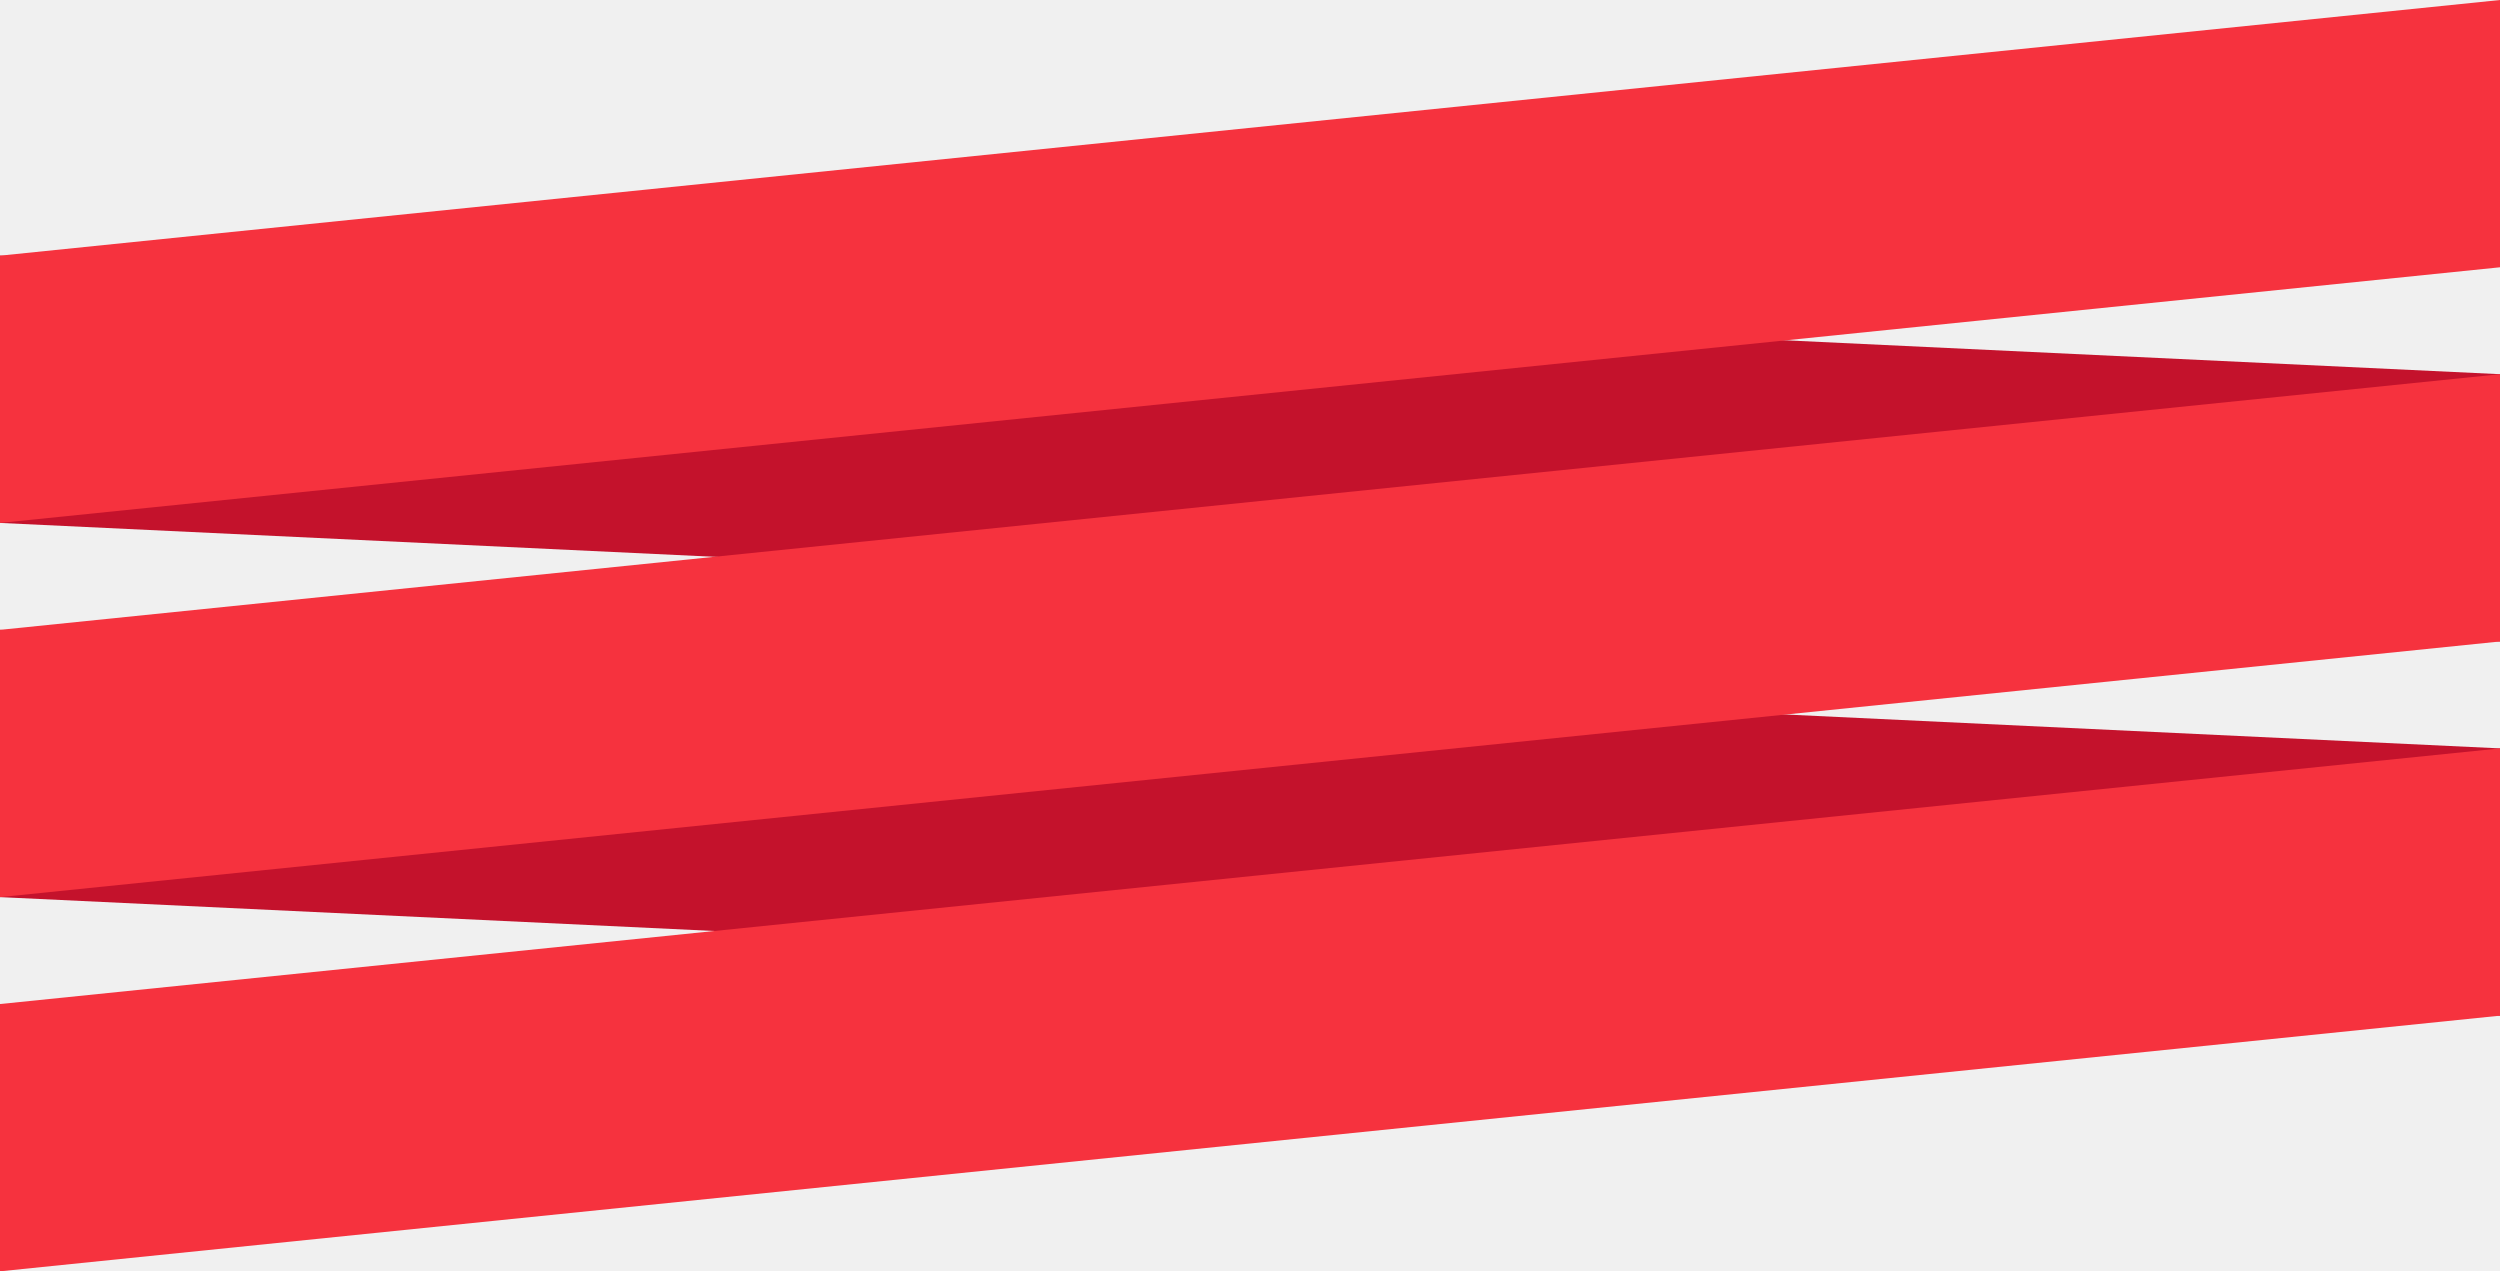
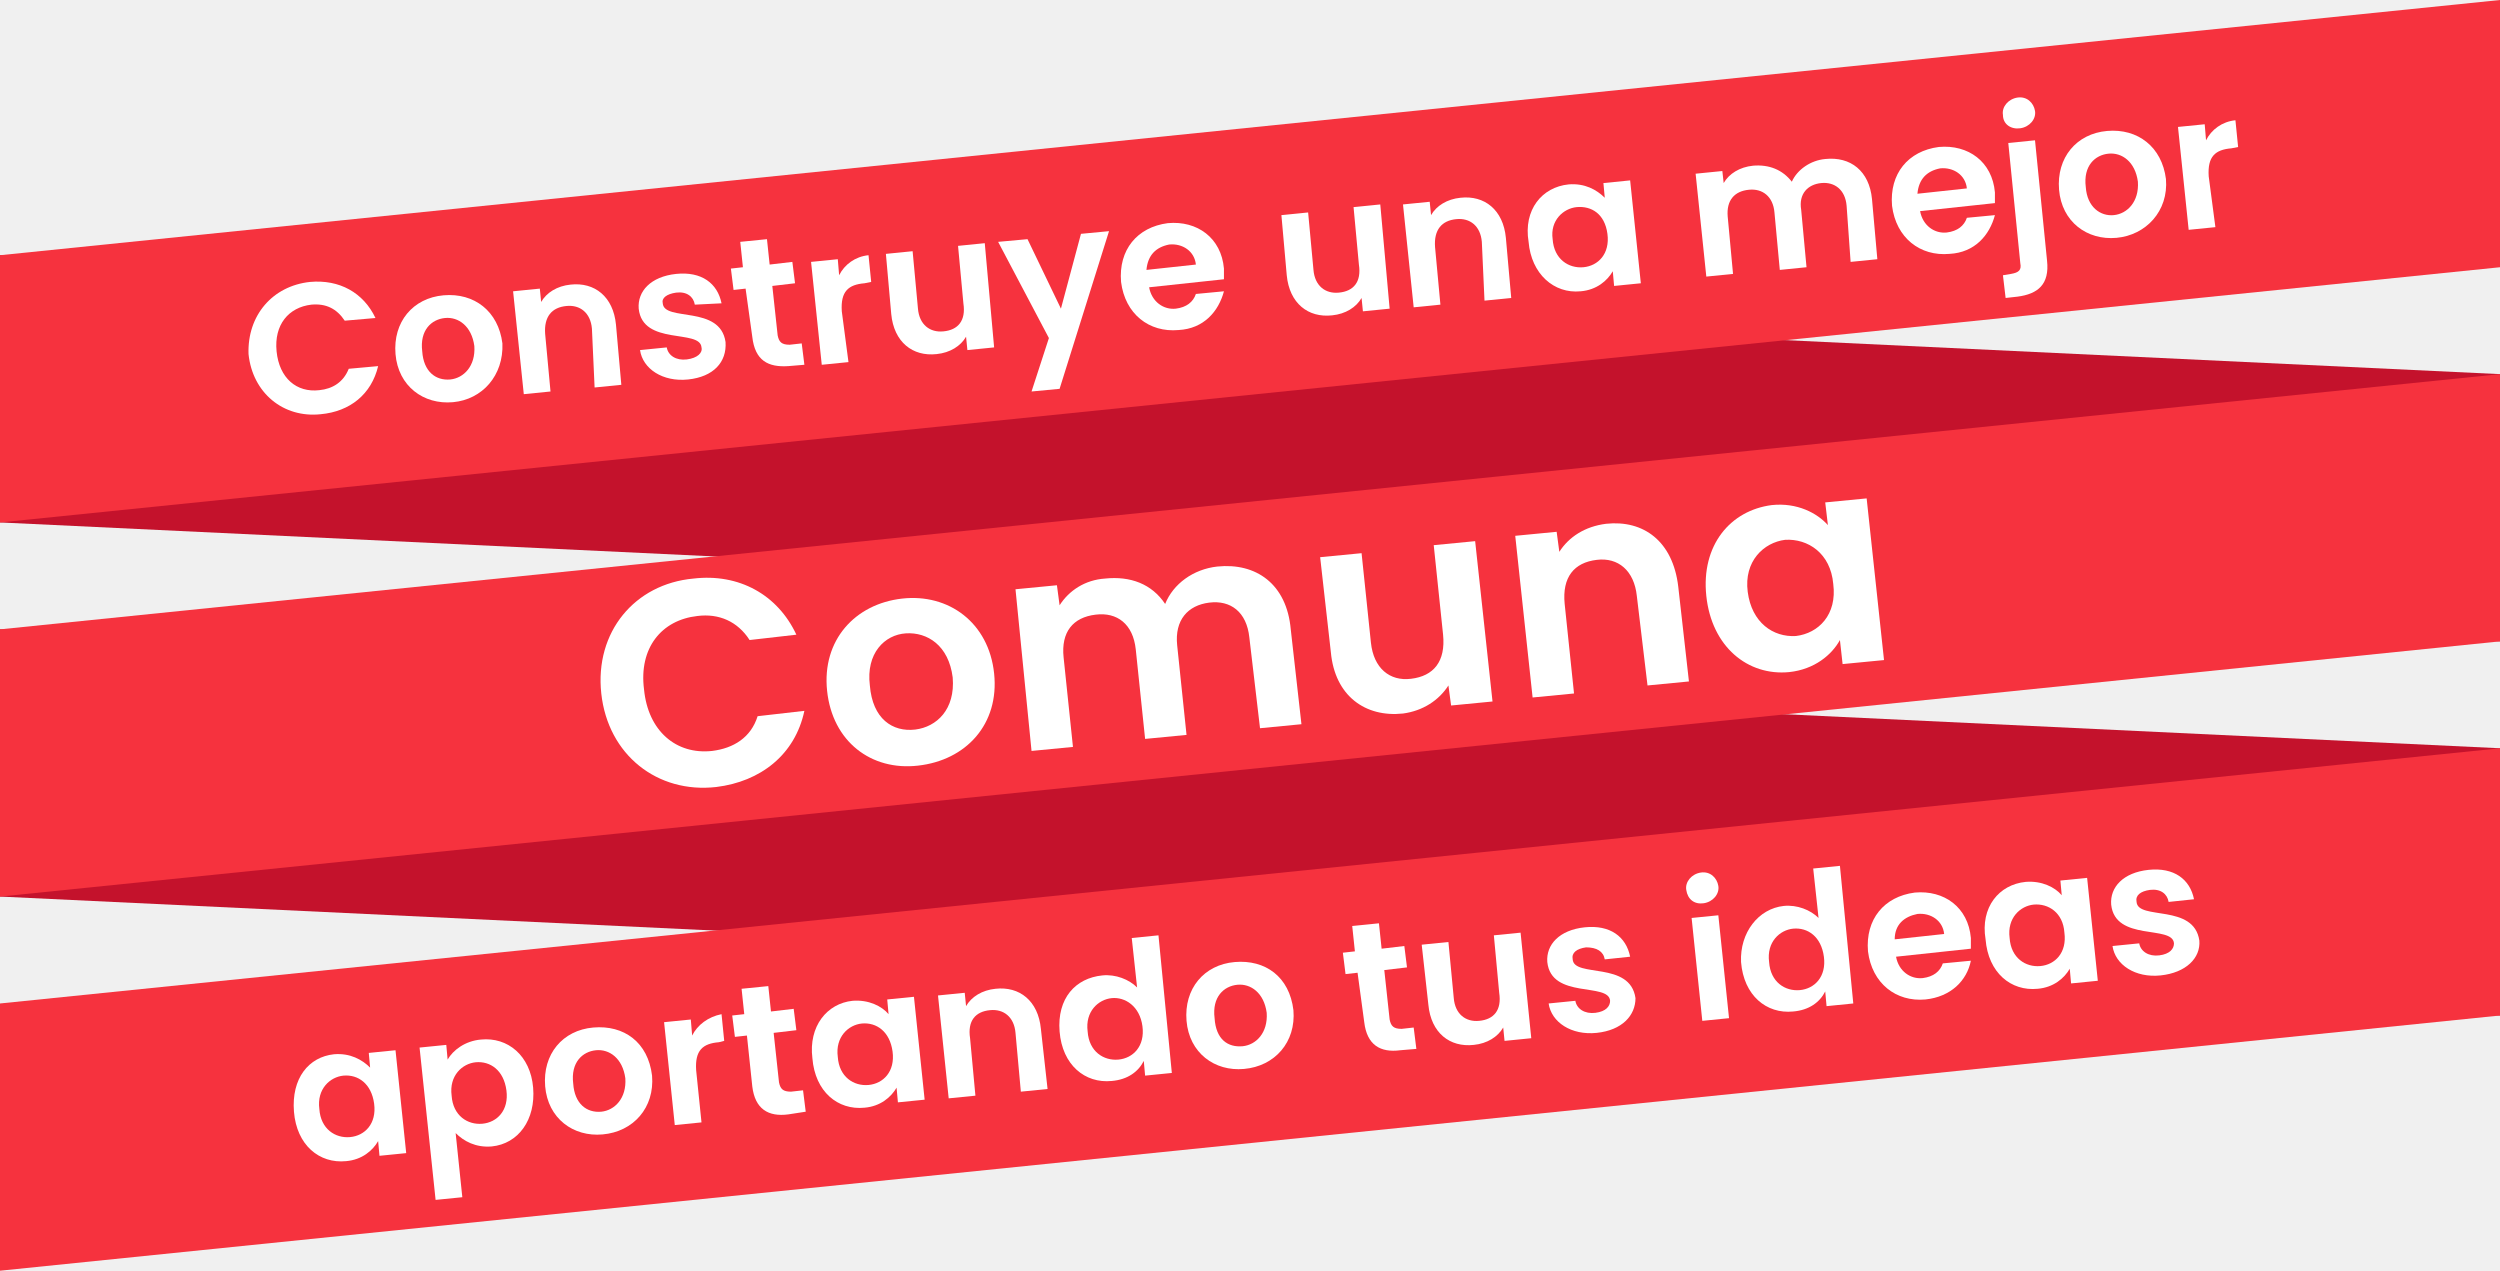
- <svg xmlns="http://www.w3.org/2000/svg" version="1.1" id="_x2014_ÎÓÈ_x5F_12" x="0px" y="0px" viewBox="0 0 187.07 95.1" style="enable-background:new 0 0 187.07 95.1;" xml:space="preserve">
+ <svg xmlns="http://www.w3.org/2000/svg" version="1.1" id="_x2014_ÎÓÈ_x5F_12" x="0px" y="0px" viewBox="0 0 187.1 95.1" style="enable-background:new 0 0 187.1 95.1;" xml:space="preserve">
  <style type="text/css">
	.st0{fill:#C4122C;}
	.st1{fill:#F6323E;}
+ 	.st2{fill:#FFFFFF;}
</style>
-   <polygon class="st0" points="187.07,48 0,39.13 0,19.13 187.07,28 " />
-   <polygon class="st0" points="187.07,76 0,67.13 0,47.13 187.07,56 " />
-   <polygon class="st1" points="187.07,48 0,67.13 0,47.13 187.07,28 " />
-   <polygon class="st1" points="187.07,76 0,95.13 0,75.13 187.07,56 " />
-   <polygon class="st1" points="187.07,20 0,39.13 0,19.13 187.07,0 " />
+   <polygon class="st0" points="187.1,48 0,39.1 0,19.1 187.1,28 " />
+   <polygon class="st0" points="187.1,76 0,67.1 0,47.1 187.1,56 " />
+   <polygon class="st1" points="187.1,48 0,67.1 0,47.1 187.1,28 " />
+   <polygon class="st1" points="187.1,76 0,95.1 0,75.1 187.1,56 " />
+   <polygon class="st1" points="187.1,20 0,39.1 0,19.1 187.1,0 " />
+   <g>
+     <path class="st2" d="M23.2,21.1c2.2-0.2,4,0.8,4.9,2.7L25.8,24c-0.6-0.9-1.4-1.3-2.5-1.2c-1.7,0.2-2.8,1.5-2.6,3.5   c0.2,2,1.5,3.1,3.2,2.9c1-0.1,1.8-0.6,2.2-1.6l2.2-0.2c-0.5,2.1-2.1,3.4-4.3,3.6c-2.8,0.3-5.1-1.6-5.4-4.5   C18.5,23.6,20.4,21.4,23.2,21.1z" />
+     <path class="st2" d="M33.9,30.1c-2.2,0.2-4.1-1.2-4.3-3.6c-0.2-2.4,1.3-4.2,3.6-4.4s4.1,1.2,4.4,3.6C37.7,28.1,36.1,29.9,33.9,30.1   z M33.7,28.4c1-0.1,1.9-1,1.8-2.5c-0.2-1.5-1.2-2.2-2.2-2.1c-1,0.1-1.9,0.9-1.7,2.5C31.7,27.8,32.6,28.5,33.7,28.4z" />
+     <path class="st2" d="M44.3,24.6c-0.1-1.2-0.9-1.8-1.9-1.7c-1.1,0.1-1.7,0.8-1.6,2.1l0.4,4.3l-2,0.2l-0.8-7.7l2-0.2l0.1,1   c0.4-0.7,1.2-1.2,2.2-1.3c1.8-0.2,3.2,0.9,3.4,3l0.4,4.5l-2,0.2L44.3,24.6z" />
+     <path class="st2" d="M51.5,28.4c-1.9,0.2-3.4-0.8-3.6-2.2l2-0.2c0.1,0.6,0.7,1,1.5,0.9c0.8-0.1,1.2-0.5,1.1-0.9   c-0.1-1.4-4.4-0.1-4.7-2.9c-0.1-1.3,0.9-2.4,2.8-2.6c1.9-0.2,3.1,0.7,3.4,2.2L52,22.8c-0.1-0.6-0.6-1-1.4-0.9   c-0.7,0.1-1.1,0.4-1,0.8c0.1,1.4,4.3,0.1,4.7,2.9C54.4,27.1,53.4,28.2,51.5,28.4z" />
+     <path class="st2" d="M55.8,21.6l-0.9,0.1l-0.2-1.6l0.9-0.1l-0.2-1.9l2-0.2l0.2,1.9l1.7-0.2l0.2,1.6l-1.7,0.2l0.4,3.7   c0.1,0.5,0.3,0.7,0.9,0.7l0.9-0.1l0.2,1.6l-1.2,0.1c-1.5,0.1-2.5-0.4-2.7-2.2L55.8,21.6z" />
+     <path class="st2" d="M63.5,27.1l-2,0.2l-0.8-7.7l2-0.2l0.1,1.2c0.4-0.8,1.2-1.4,2.2-1.5l0.2,2l-0.5,0.1c-1.2,0.1-1.8,0.6-1.7,2.1   L63.5,27.1z" />
+     <path class="st2" d="M74.4,26l-2,0.2l-0.1-1c-0.4,0.7-1.2,1.2-2.2,1.3c-1.8,0.2-3.2-0.9-3.4-3L66.3,19l2-0.2l0.4,4.3   c0.1,1.2,0.9,1.8,1.9,1.7c1.1-0.1,1.7-0.8,1.5-2.1l-0.4-4.3l2-0.2L74.4,26z" />
+     <path class="st2" d="M80.9,17.5l2.1-0.2l-3.7,11.8l-2.1,0.2l1.3-4l-3.8-7.2l2.2-0.2l2.5,5.2L80.9,17.5z" />
+     <path class="st2" d="M88.2,24.7c-2.2,0.2-4-1.2-4.3-3.6c-0.2-2.4,1.2-4.1,3.5-4.4c2.2-0.2,4,1.1,4.2,3.4c0,0.3,0,0.5,0,0.8   l-5.6,0.6c0.2,1.1,1.1,1.7,2,1.6c0.8-0.1,1.3-0.5,1.5-1.1l2.1-0.2C91.2,23.3,90.1,24.6,88.2,24.7z M85.8,20.2l3.7-0.4   c-0.1-1-1-1.6-2-1.5C86.5,18.5,85.9,19.1,85.8,20.2z" />
+     <path class="st2" d="M104,23.1l-2,0.2l-0.1-1c-0.4,0.7-1.2,1.2-2.2,1.3c-1.8,0.2-3.2-0.9-3.4-3l-0.4-4.5l2-0.2l0.4,4.3   c0.1,1.2,0.9,1.8,1.9,1.7c1.1-0.1,1.7-0.8,1.5-2.1l-0.4-4.3l2-0.2L104,23.1z" />
+     <path class="st2" d="M110.9,18.1c-0.1-1.2-0.9-1.8-1.9-1.7c-1.1,0.1-1.7,0.8-1.6,2.1l0.4,4.3l-2,0.2l-0.8-7.7l2-0.2l0.1,1   c0.4-0.7,1.2-1.2,2.2-1.3c1.8-0.2,3.2,0.9,3.4,3l0.4,4.5l-2,0.2L110.9,18.1z" />
+     <path class="st2" d="M117.4,13.8c1.2-0.1,2.1,0.4,2.7,1l-0.1-1.1l2-0.2l0.8,7.7l-2,0.2l-0.1-1.1c-0.4,0.7-1.2,1.4-2.4,1.5   c-2,0.2-3.7-1.3-3.9-3.7C114,15.7,115.4,14,117.4,13.8z M118,15.5c-1,0.1-2,1-1.8,2.4c0.1,1.5,1.2,2.2,2.3,2.1c1.1-0.1,2-1,1.8-2.5   S119.1,15.4,118,15.5z" />
+     <path class="st2" d="M138.2,15.4c-0.1-1.2-0.9-1.8-1.9-1.7c-1,0.1-1.7,0.8-1.5,2l0.4,4.3l-2,0.2l-0.4-4.3c-0.1-1.2-0.9-1.8-1.9-1.7   c-1.1,0.1-1.7,0.8-1.6,2l0.4,4.3l-2,0.2l-0.8-7.7l2-0.2l0.1,0.9c0.4-0.7,1.2-1.2,2.2-1.3c1.2-0.1,2.2,0.3,2.9,1.2   c0.4-0.9,1.4-1.6,2.5-1.7c1.9-0.2,3.3,0.9,3.5,3l0.4,4.5l-2,0.2L138.2,15.4z" />
+     <path class="st2" d="M145.9,19c-2.2,0.2-4-1.2-4.3-3.6c-0.2-2.4,1.2-4.1,3.5-4.4c2.2-0.2,4,1.1,4.2,3.4c0,0.3,0,0.5,0,0.8l-5.6,0.6   c0.2,1.1,1.1,1.7,2,1.6c0.8-0.1,1.3-0.5,1.5-1.1l2.1-0.2C148.9,17.6,147.8,18.9,145.9,19z M143.5,14.5l3.7-0.4c-0.1-1-1-1.6-2-1.5   C144.2,12.8,143.6,13.4,143.5,14.5z" />
+     <path class="st2" d="M149.9,8.6c-0.1-0.6,0.4-1.2,1.1-1.3c0.7-0.1,1.2,0.4,1.3,1c0.1,0.6-0.4,1.2-1.1,1.3   C150.5,9.7,149.9,9.3,149.9,8.6z M152.3,10.5l0.9,9c0.2,1.8-0.7,2.5-2.2,2.7l-0.9,0.1l-0.2-1.7l0.6-0.1c0.6-0.1,0.8-0.3,0.7-0.8   l-0.9-9L152.3,10.5z" />
+     <path class="st2" d="M158.4,17.8c-2.2,0.2-4.1-1.2-4.3-3.6c-0.2-2.4,1.3-4.2,3.6-4.4s4.1,1.2,4.4,3.6   C162.3,15.8,160.6,17.6,158.4,17.8z M158.2,16.1c1-0.1,1.9-1,1.8-2.5c-0.2-1.5-1.2-2.2-2.2-2.1c-1,0.1-1.9,0.9-1.7,2.5   C156.2,15.5,157.2,16.2,158.2,16.1z" />
+     <path class="st2" d="M165.8,17l-2,0.2l-0.8-7.7l2-0.2l0.1,1.2c0.4-0.8,1.2-1.4,2.2-1.5l0.2,2l-0.5,0.1c-1.2,0.1-1.8,0.6-1.7,2.1   L165.8,17z" />
+   </g>
+   <g>
+     <path class="st2" d="M51.9,43.3c3.4-0.4,6.3,1.2,7.7,4.2l-3.5,0.4c-0.9-1.4-2.3-2-3.9-1.8c-2.7,0.3-4.4,2.4-4,5.5   c0.3,3.1,2.4,4.9,5.1,4.6c1.6-0.2,2.9-1,3.4-2.6l3.5-0.4c-0.7,3.3-3.3,5.3-6.6,5.7c-4.4,0.5-8.1-2.4-8.6-7   C44.5,47.3,47.5,43.7,51.9,43.3z" />
+     <path class="st2" d="M68.7,57.3c-3.5,0.4-6.4-1.8-6.8-5.6c-0.4-3.8,2.1-6.5,5.6-6.9c3.5-0.4,6.5,1.8,6.9,5.6   C74.8,54.2,72.3,56.9,68.7,57.3z M68.5,54.6c1.6-0.2,3-1.5,2.8-3.9c-0.3-2.4-1.9-3.4-3.5-3.3s-3,1.5-2.7,3.9   C65.3,53.8,66.8,54.8,68.5,54.6z" />
+     <path class="st2" d="M93.5,47.7c-0.2-1.9-1.4-2.8-3-2.6c-1.6,0.2-2.6,1.3-2.4,3.2l0.7,6.7l-3.1,0.3l-0.7-6.7   c-0.2-1.9-1.4-2.8-3-2.6c-1.7,0.2-2.6,1.3-2.4,3.2l0.7,6.7l-3.1,0.3L76,44.1l3.1-0.3l0.2,1.5c0.7-1.1,1.9-1.9,3.4-2   c1.9-0.2,3.5,0.4,4.5,1.9c0.6-1.5,2.1-2.6,3.9-2.8c2.9-0.3,5.2,1.3,5.5,4.7l0.8,7.1l-3.1,0.3L93.5,47.7z" />
+     <path class="st2" d="M111.7,52.5l-3.1,0.3l-0.2-1.5c-0.7,1.1-1.9,1.9-3.4,2.1c-2.8,0.3-5.1-1.3-5.4-4.6l-0.8-7.1l3.1-0.3l0.7,6.7   c0.2,1.9,1.4,2.9,3,2.7c1.7-0.2,2.6-1.3,2.4-3.3l-0.7-6.7l3.1-0.3L111.7,52.5z" />
+     <path class="st2" d="M122.5,44.6c-0.2-1.9-1.4-2.9-3-2.7c-1.7,0.2-2.6,1.3-2.4,3.3l0.7,6.7l-3.1,0.3l-1.3-12.1l3.1-0.3l0.2,1.5   c0.7-1.1,1.9-1.9,3.5-2.1c2.8-0.3,5,1.3,5.4,4.7l0.8,7.1l-3.1,0.3L122.5,44.6z" />
+     <path class="st2" d="M132.6,37.8c1.9-0.2,3.4,0.6,4.2,1.5l-0.2-1.7l3.1-0.3l1.3,12.1l-3.1,0.3l-0.2-1.8c-0.6,1.1-1.9,2.2-3.8,2.4   c-3.1,0.3-5.8-1.9-6.2-5.7C127.3,40.8,129.5,38.2,132.6,37.8z M133.6,40.4c-1.6,0.2-3.1,1.6-2.8,3.9s1.9,3.4,3.6,3.3   c1.7-0.2,3.1-1.6,2.8-3.9C137,41.4,135.3,40.3,133.6,40.4z" />
+   </g>
+   <g>
+     <g>
+       <path class="st2" d="M25,78.9c1.2-0.1,2.1,0.4,2.7,1l-0.1-1.1l2-0.2l0.8,7.7l-2,0.2l-0.1-1.1c-0.4,0.7-1.2,1.4-2.4,1.5    c-2,0.2-3.7-1.2-3.9-3.7S23.1,79.1,25,78.9z M25.7,80.5c-1,0.1-2,1-1.8,2.5c0.1,1.5,1.2,2.2,2.3,2.1c1.1-0.1,2-1,1.8-2.5    C27.8,81.1,26.8,80.4,25.7,80.5z" />
+       <path class="st2" d="M36,77.8c2-0.2,3.7,1.2,3.9,3.6s-1.1,4.2-3.1,4.4c-1.2,0.1-2.1-0.4-2.7-1l0.5,4.8l-2,0.2l-1.2-11.4l2-0.2    l0.1,1.1C33.9,78.6,34.8,77.9,36,77.8z M35.6,79.5c-1,0.1-2,1-1.8,2.5c0.1,1.5,1.2,2.2,2.3,2.1c1.1-0.1,2-1,1.8-2.5    C37.7,80.1,36.7,79.4,35.6,79.5z" />
+       <path class="st2" d="M45.1,84.9c-2.2,0.2-4.1-1.2-4.3-3.6c-0.2-2.4,1.3-4.2,3.6-4.4s4.1,1.1,4.4,3.6C49,82.9,47.4,84.7,45.1,84.9z     M45,83.2c1-0.1,1.9-1,1.8-2.5c-0.2-1.5-1.2-2.2-2.2-2.1s-1.9,0.9-1.7,2.5C43,82.6,43.9,83.3,45,83.2z" />
+       <path class="st2" d="M52.5,84l-2,0.2l-0.8-7.7l2-0.2l0.1,1.2c0.4-0.8,1.2-1.4,2.2-1.6l0.2,2L53.8,78c-1.2,0.1-1.8,0.6-1.7,2.1    L52.5,84z" />
+       <path class="st2" d="M55.9,77.5L55,77.6L54.8,76l0.9-0.1L55.5,74l2-0.2l0.2,1.9l1.7-0.2l0.2,1.6l-1.7,0.2l0.4,3.7    c0.1,0.5,0.3,0.7,0.9,0.7l0.9-0.1l0.2,1.6L59,83.4c-1.5,0.2-2.5-0.4-2.7-2.1L55.9,77.5z" />
+       <path class="st2" d="M63.8,74.9c1.2-0.1,2.2,0.4,2.7,1l-0.1-1.1l2-0.2l0.8,7.7l-2,0.2l-0.1-1.1c-0.4,0.7-1.2,1.4-2.4,1.5    c-2,0.2-3.7-1.2-3.9-3.7C60.5,76.8,61.9,75.1,63.8,74.9z M64.5,76.6c-1,0.1-2,1-1.8,2.5c0.1,1.5,1.2,2.2,2.3,2.1    c1.1-0.1,2-1,1.8-2.5C66.6,77.2,65.6,76.5,64.5,76.6z" />
+       <path class="st2" d="M76,77.3c-0.1-1.2-0.9-1.8-1.9-1.7c-1.1,0.1-1.7,0.8-1.5,2.1l0.4,4.3l-2,0.2l-0.8-7.7l2-0.2l0.1,1    c0.4-0.7,1.2-1.2,2.2-1.3c1.8-0.2,3.2,0.9,3.4,3l0.5,4.5l-2,0.2L76,77.3z" />
+       <path class="st2" d="M82.5,73c1-0.1,2,0.3,2.6,0.9l-0.4-3.7l2-0.2l1,10.3l-2,0.2l-0.1-1.1c-0.4,0.8-1.2,1.4-2.4,1.5    c-2,0.2-3.7-1.2-3.9-3.7S80.5,73.2,82.5,73z M83.2,74.7c-1,0.1-2,1-1.8,2.5c0.1,1.5,1.2,2.2,2.3,2.1c1.1-0.1,2-1,1.8-2.5    C85.3,75.3,84.2,74.6,83.2,74.7z" />
+       <path class="st2" d="M93.1,80c-2.2,0.2-4.1-1.2-4.3-3.6c-0.2-2.4,1.3-4.2,3.6-4.4s4.1,1.1,4.4,3.6C97,78,95.4,79.8,93.1,80z     M93,78.3c1-0.1,1.9-1,1.8-2.5c-0.2-1.5-1.2-2.2-2.2-2.1s-1.9,0.9-1.7,2.5C91,77.8,91.9,78.4,93,78.3z" />
+       <path class="st2" d="M101.6,72.8l-0.9,0.1l-0.2-1.6l0.9-0.1l-0.2-1.9l2-0.2l0.2,1.9l1.7-0.2l0.2,1.6l-1.7,0.2l0.4,3.7    c0.1,0.5,0.3,0.7,0.9,0.7l0.9-0.1l0.2,1.6l-1.2,0.1c-1.5,0.2-2.5-0.4-2.7-2.1L101.6,72.8z" />
+       <path class="st2" d="M114.6,77.7l-2,0.2l-0.1-1c-0.4,0.7-1.2,1.2-2.2,1.3c-1.8,0.2-3.2-0.9-3.4-3l-0.5-4.5l2-0.2l0.4,4.2    c0.1,1.2,0.9,1.8,1.9,1.7c1.1-0.1,1.7-0.8,1.5-2.1l-0.4-4.3l2-0.2L114.6,77.7z" />
+       <path class="st2" d="M119.5,77.3c-1.9,0.2-3.4-0.8-3.6-2.2l2-0.2c0.1,0.6,0.7,1,1.5,0.9c0.8-0.1,1.1-0.5,1.1-0.9    c-0.1-1.4-4.4-0.1-4.7-2.9c-0.1-1.3,0.9-2.4,2.8-2.6c1.9-0.2,3.1,0.7,3.4,2.2l-1.9,0.2c-0.1-0.6-0.6-0.9-1.4-0.9    c-0.7,0.1-1.1,0.4-1,0.9c0.1,1.4,4.3,0.1,4.7,2.9C122.4,76,121.4,77.1,119.5,77.3z" />
+       <path class="st2" d="M126.2,66.6c-0.1-0.6,0.4-1.2,1.1-1.3c0.7-0.1,1.2,0.4,1.3,1c0.1,0.6-0.4,1.2-1.1,1.3    C126.8,67.7,126.3,67.3,126.2,66.6z M126.6,68.7l2-0.2l0.8,7.7l-2,0.2L126.6,68.7z" />
+       <path class="st2" d="M133.5,67.8c1-0.1,2,0.3,2.6,0.9l-0.4-3.7l2-0.2l1,10.3l-2,0.2l-0.1-1.1c-0.4,0.8-1.2,1.4-2.4,1.5    c-2,0.2-3.7-1.2-3.9-3.7C130.2,69.8,131.6,68,133.5,67.8z M134.2,69.5c-1,0.1-2,1-1.8,2.5c0.1,1.5,1.2,2.2,2.3,2.1    c1.1-0.1,2-1,1.8-2.5C136.3,70.1,135.3,69.4,134.2,69.5z" />
+       <path class="st2" d="M144.1,74.8c-2.2,0.2-4-1.2-4.3-3.6c-0.2-2.4,1.2-4.1,3.5-4.4c2.2-0.2,4,1.1,4.2,3.4c0,0.3,0,0.5,0,0.8    l-5.6,0.6c0.2,1.1,1.1,1.7,2,1.6c0.8-0.1,1.3-0.5,1.5-1.1l2.1-0.2C147.2,73.4,146,74.6,144.1,74.8z M141.8,70.3l3.7-0.4    c-0.1-1-1-1.6-2-1.5C142.5,68.6,141.8,69.2,141.8,70.3z" />
+       <path class="st2" d="M151.6,66c1.2-0.1,2.2,0.4,2.7,1l-0.1-1.1l2-0.2l0.8,7.7l-2,0.2l-0.1-1.1c-0.4,0.7-1.2,1.4-2.4,1.5    c-2,0.2-3.7-1.2-3.9-3.7C148.2,67.9,149.6,66.2,151.6,66z M152.2,67.7c-1,0.1-2,1-1.8,2.5c0.1,1.5,1.2,2.2,2.3,2.1    c1.1-0.1,2-1,1.8-2.5C154.4,68.3,153.3,67.6,152.2,67.7z" />
+       <path class="st2" d="M161.7,73c-1.9,0.2-3.4-0.8-3.6-2.2l2-0.2c0.1,0.6,0.7,1,1.5,0.9c0.8-0.1,1.1-0.5,1.1-0.9    c-0.1-1.4-4.4-0.1-4.7-2.9c-0.1-1.3,0.9-2.4,2.8-2.6c1.9-0.2,3.1,0.7,3.4,2.2l-1.9,0.2c-0.1-0.6-0.6-1-1.4-0.9    c-0.7,0.1-1.1,0.4-1,0.9c0.1,1.4,4.3,0.1,4.7,2.9C164.7,71.7,163.6,72.8,161.7,73z" />
+     </g>
+   </g>
</svg>
